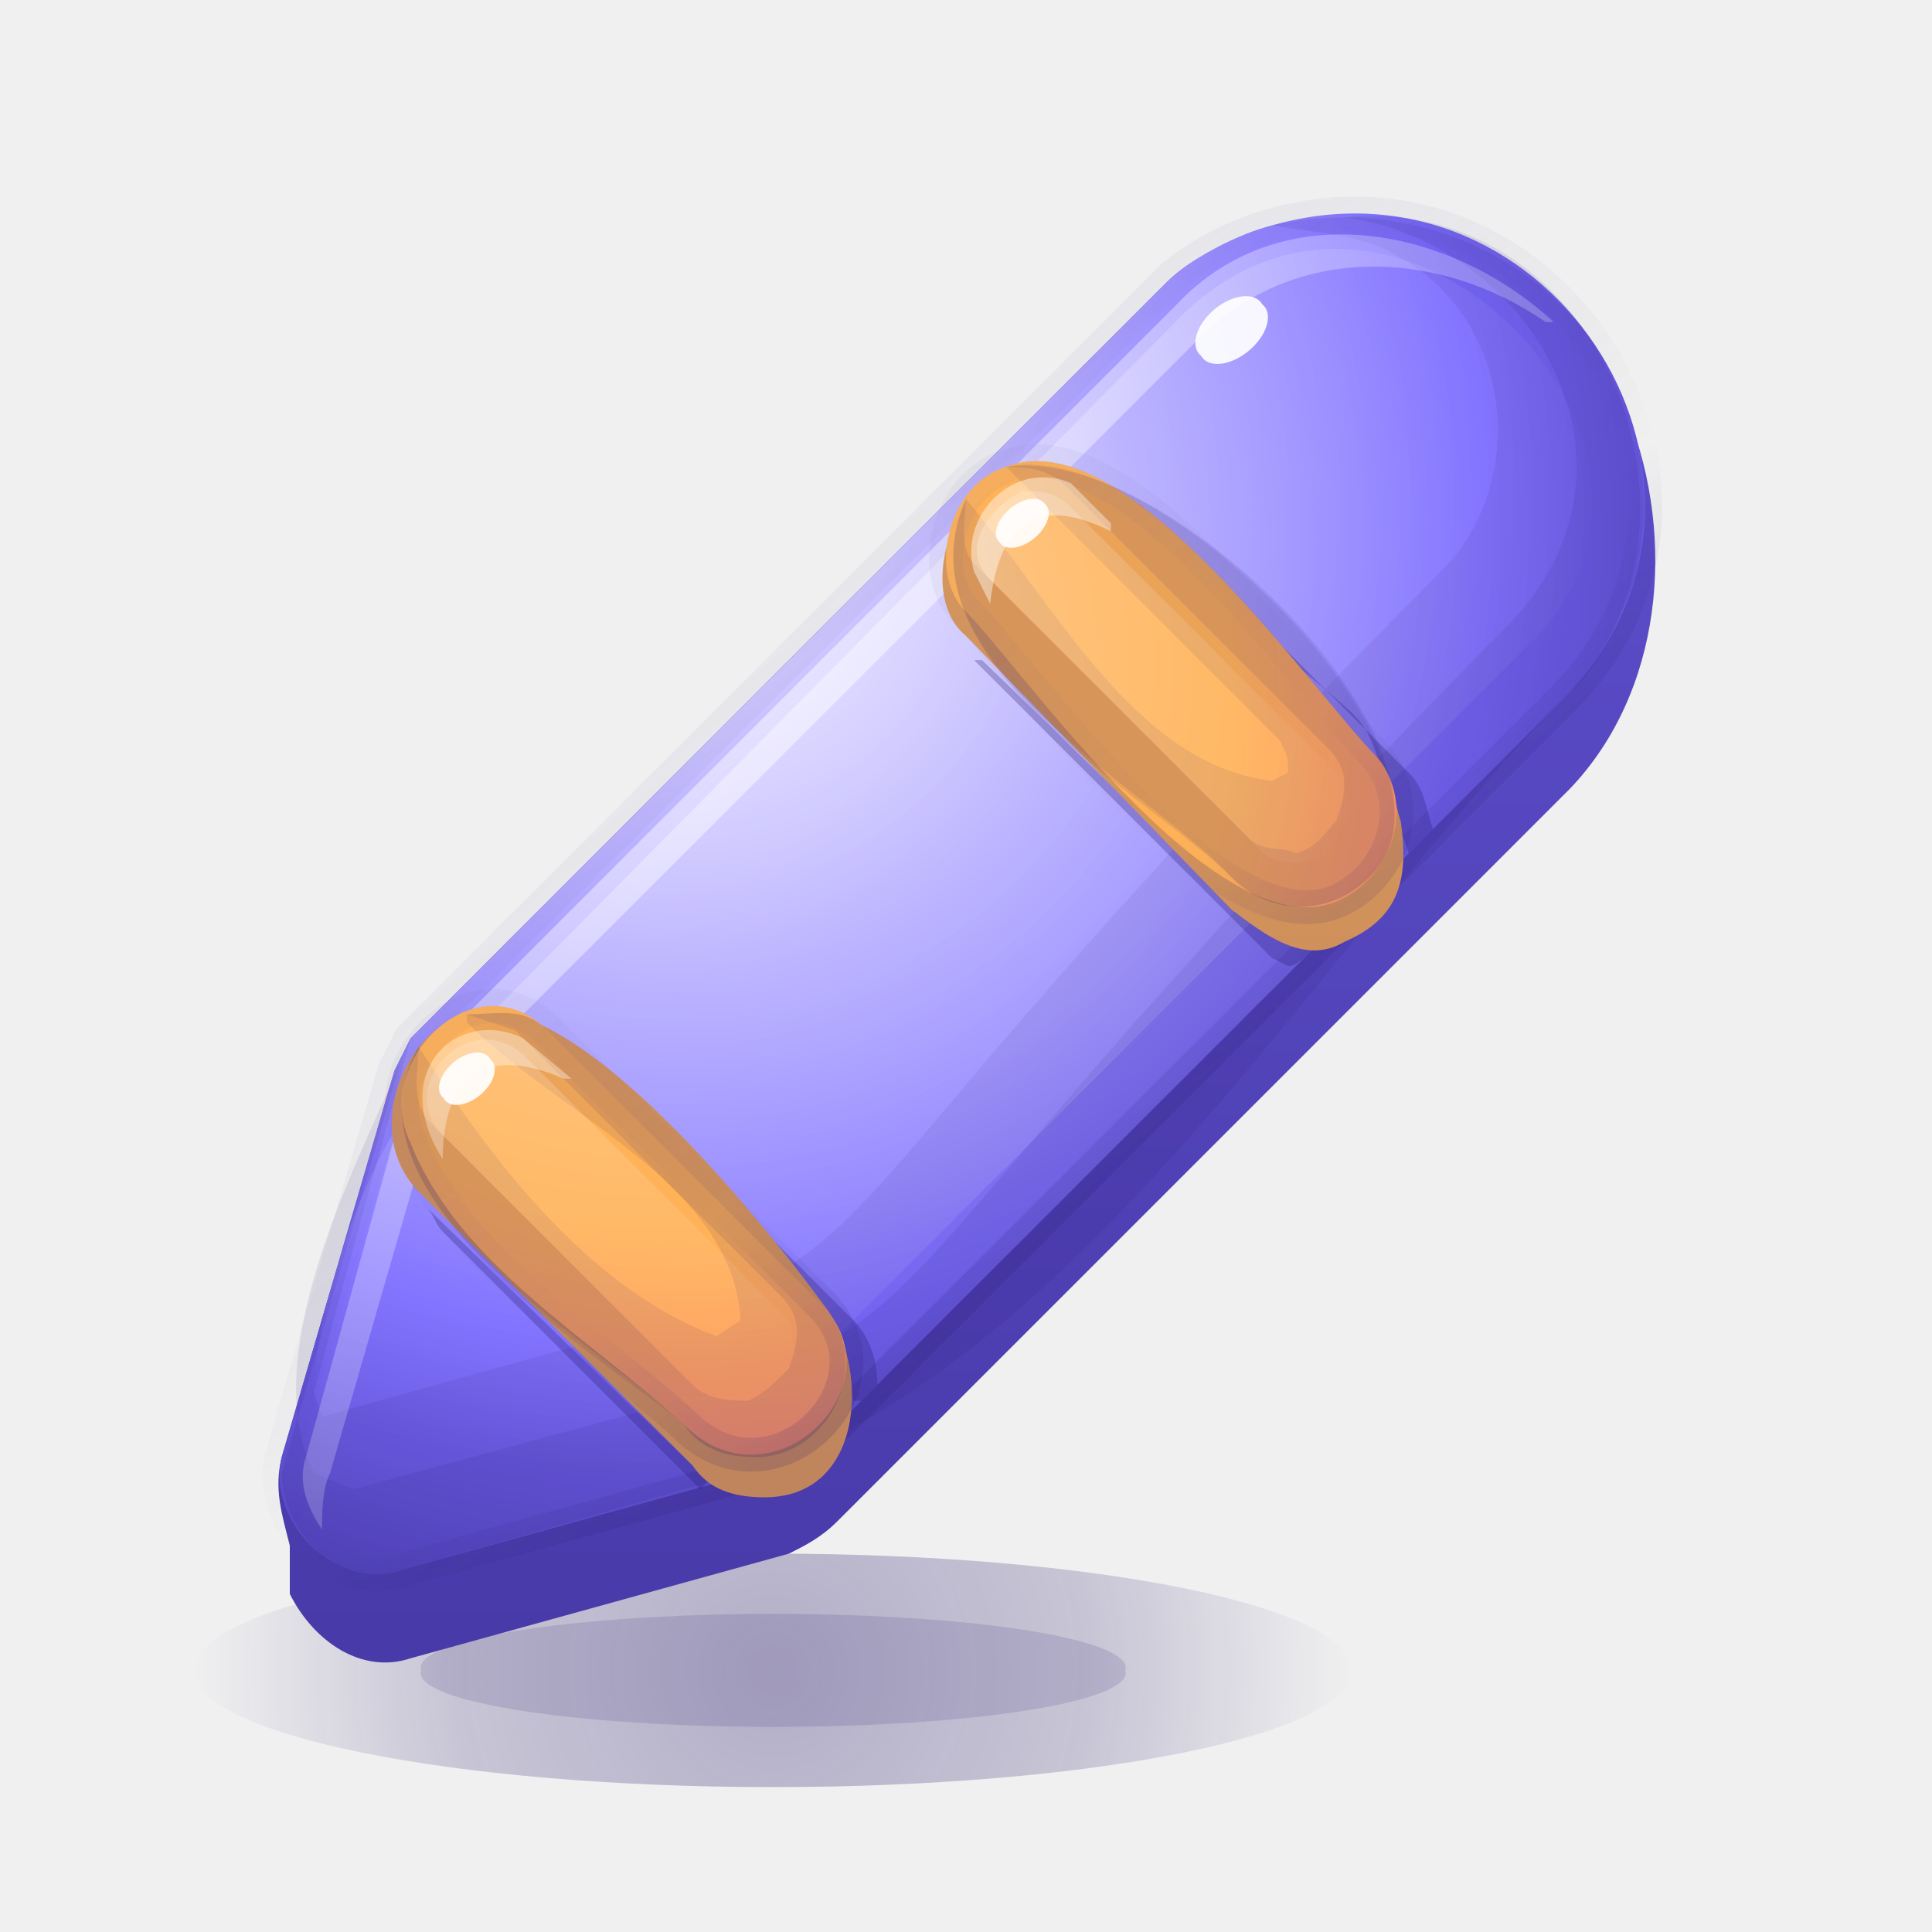
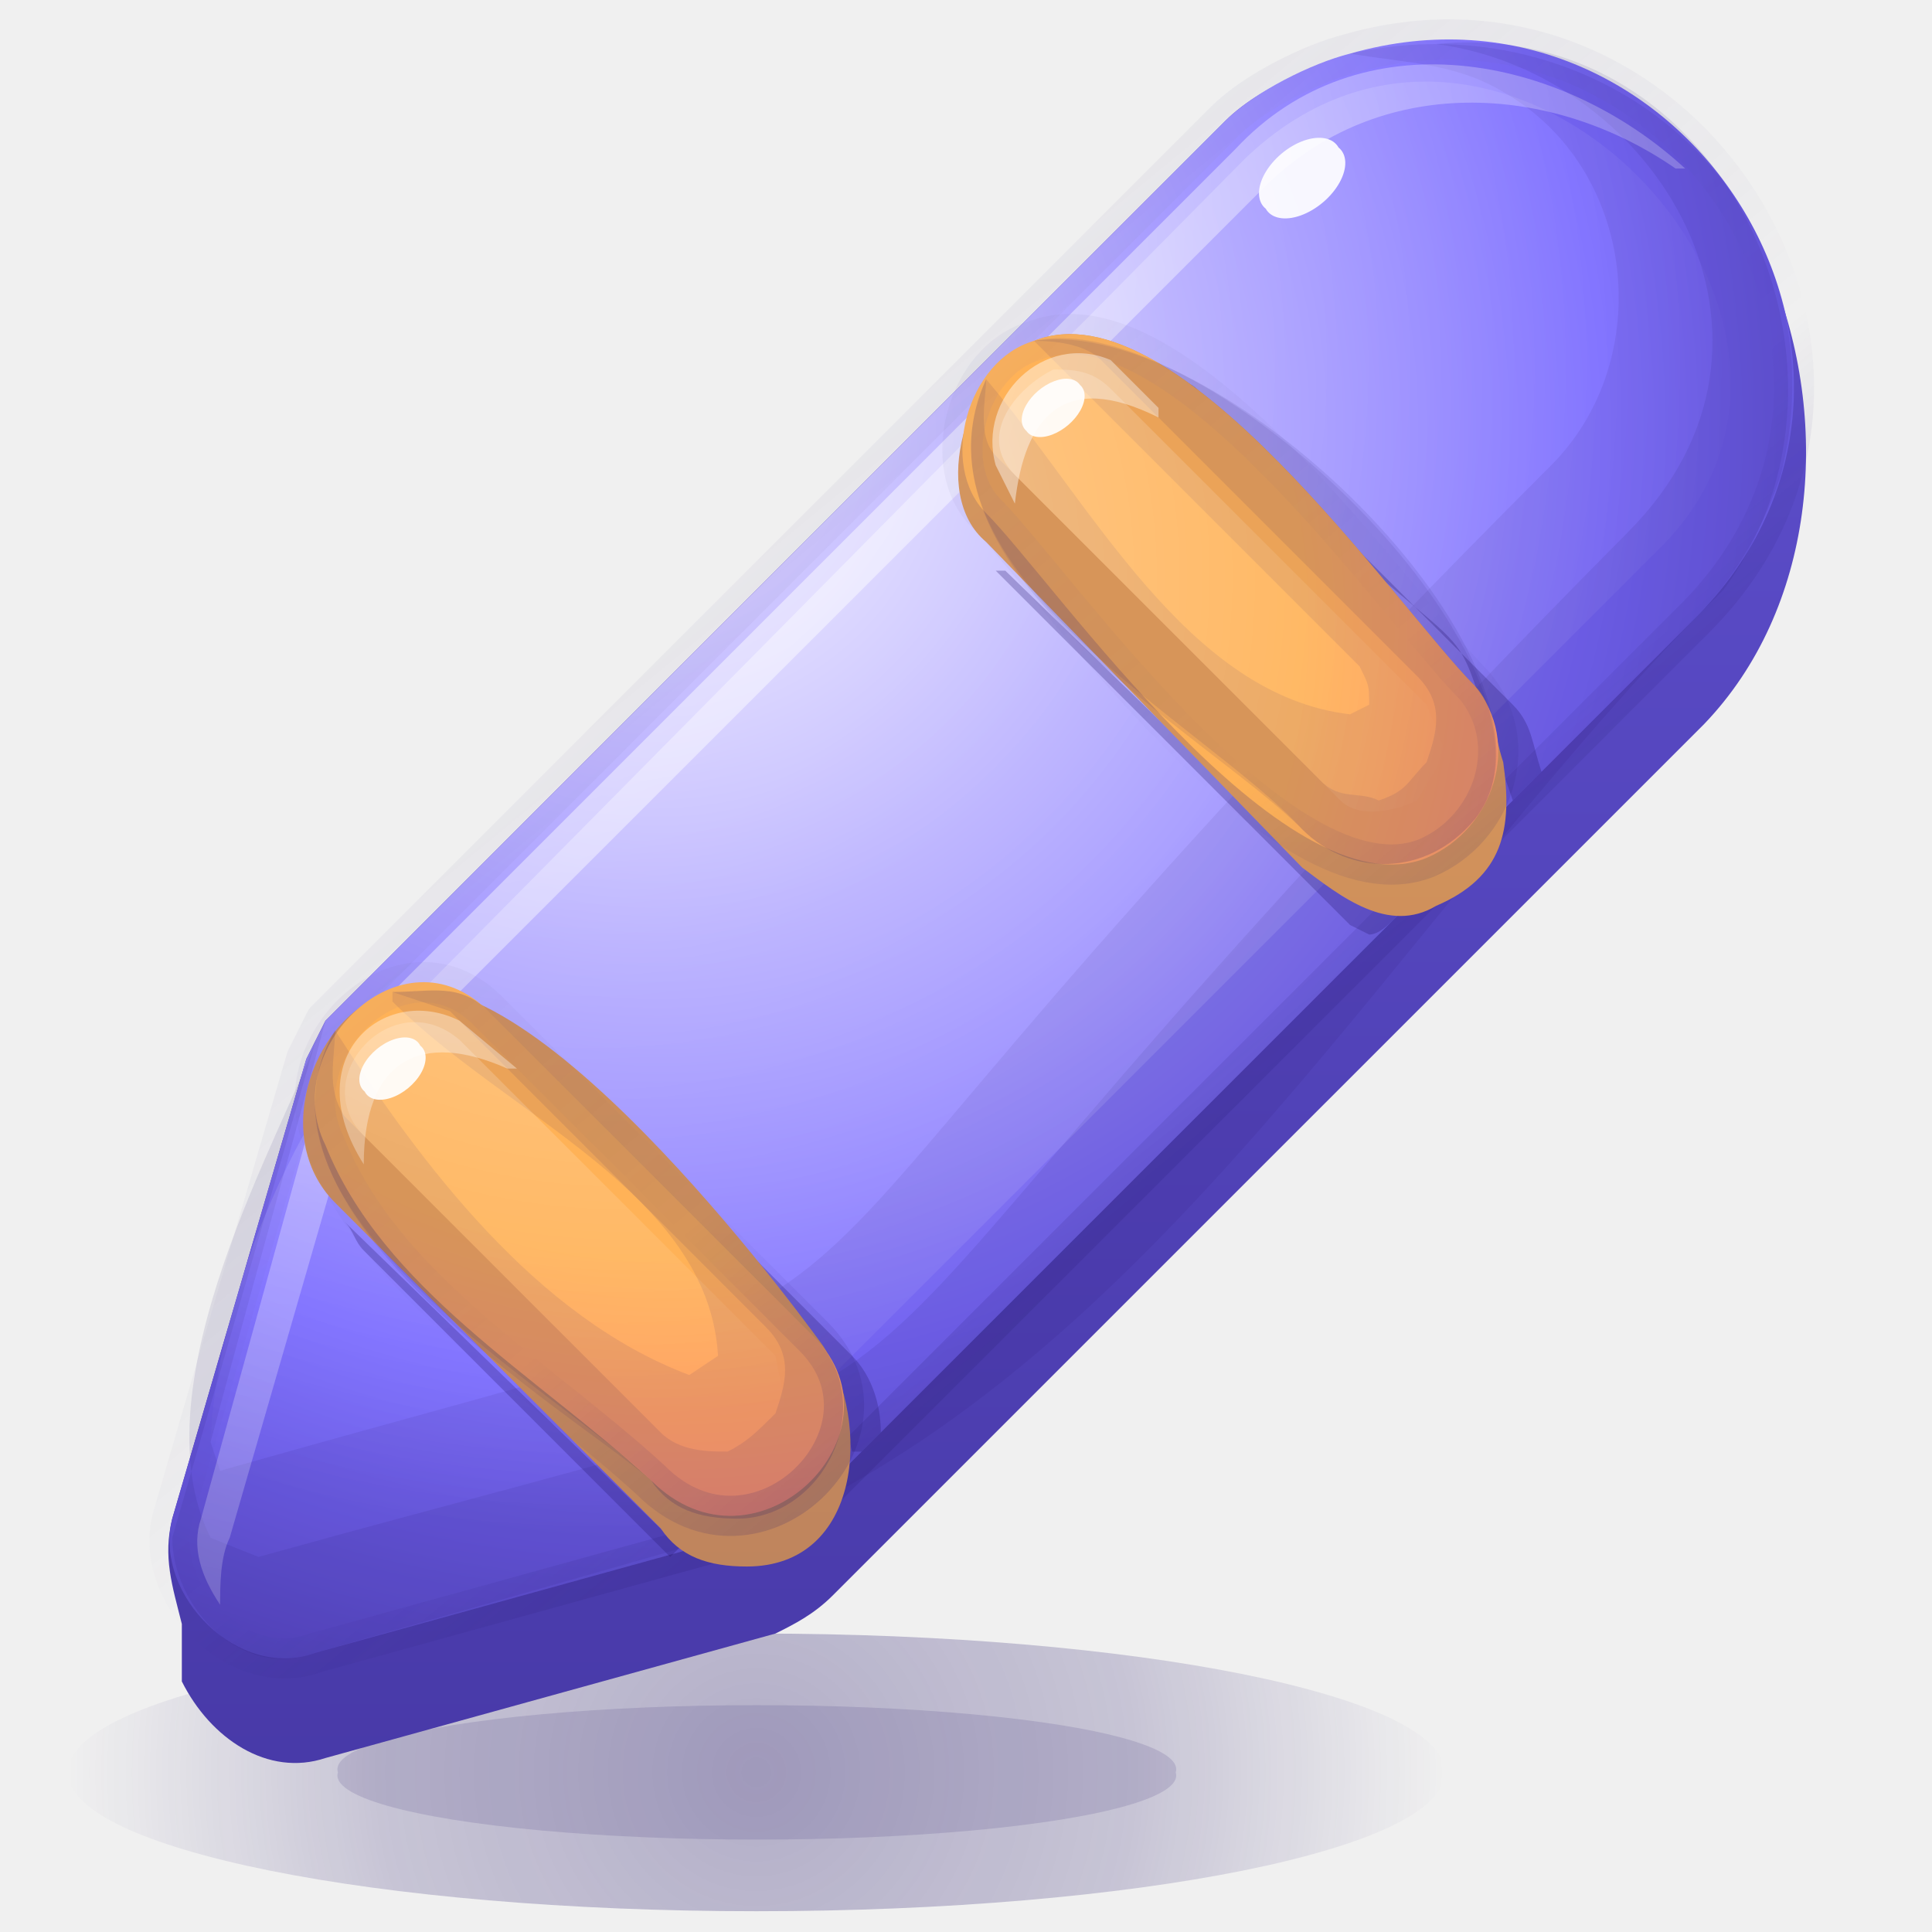
- <svg xmlns="http://www.w3.org/2000/svg" width="24" height="24" viewBox="0 0 24 24">
+ <svg xmlns="http://www.w3.org/2000/svg" width="20.177" height="20.177" viewBox="1.701 2.24 20.177 20.177">
  <g fill="none">
    <defs>
      <radialGradient id="SVGCLqGfdDp" cx="9.6" cy="20.75" r="7.19" gradientUnits="userSpaceOnUse">
        <stop offset="0" stop-color="#24166b" stop-opacity=".3" />
        <stop offset=".55" stop-color="#24166b" stop-opacity=".2" />
        <stop offset="1" stop-color="#24166b" stop-opacity="0" />
      </radialGradient>
      <radialGradient id="SVGAnzgUw8t" cx="8.57" cy="6.73" r="19.79" gradientUnits="userSpaceOnUse">
        <stop offset="0" stop-color="#e3deff" />
        <stop offset=".5" stop-color="#7b6cff" />
        <stop offset="1" stop-color="#24166b" />
      </radialGradient>
      <radialGradient id="SVGfxTDbbzd" cx="7.89" cy="6.06" r="12.17" gradientUnits="userSpaceOnUse">
        <stop offset="0" stop-color="#fff" stop-opacity=".6" />
        <stop offset=".5" stop-color="#fff" stop-opacity=".22" />
        <stop offset="1" stop-color="#fff" stop-opacity="0" />
      </radialGradient>
      <radialGradient id="SVGMSkITckV" cx="6" cy="4.5" r="19" gradientUnits="userSpaceOnUse">
        <stop offset="0" stop-color="#fff" />
        <stop offset=".55" stop-color="#fff" stop-opacity=".4" />
        <stop offset="1" stop-color="#fff" stop-opacity=".12" />
      </radialGradient>
      <radialGradient id="SVGOMGfudtr" cx="8.69" cy="8.75" r="14.73" gradientUnits="userSpaceOnUse">
        <stop offset=".45" stop-color="#ffb257" />
        <stop offset="1" stop-color="#ff5c97" />
      </radialGradient>
      <radialGradient id="SVG2HXhkbPJ" cx="8.2" cy="8.26" r="8.86" gradientUnits="userSpaceOnUse">
        <stop offset="0" stop-color="#fff" stop-opacity=".6" />
        <stop offset=".5" stop-color="#fff" stop-opacity=".22" />
        <stop offset="1" stop-color="#fff" stop-opacity="0" />
      </radialGradient>
      <linearGradient id="SVG8ofOEezM" x1="0" x2="0" y1="-18.33" y2="48.33" gradientUnits="userSpaceOnUse">
        <stop offset="0" stop-color="#7b6cff" />
        <stop offset="1" stop-color="#24166b" />
      </linearGradient>
      <linearGradient id="SVGXTo3ybfg" x1="5" x2="19" y1="4" y2="21" gradientUnits="userSpaceOnUse">
        <stop offset="0" stop-color="#fff" stop-opacity=".18" />
        <stop offset=".5" stop-color="#24166b" stop-opacity="0" />
        <stop offset="1" stop-color="#24166b" stop-opacity=".6" />
      </linearGradient>
      <linearGradient id="SVGxXWLjdfD" x1="0" x2="0" y1="-7.91" y2="83" gradientUnits="userSpaceOnUse">
        <stop offset="0" stop-color="#ffb257" />
        <stop offset="1" stop-color="#24166b" />
      </linearGradient>
    </defs>
    <path fill="url(#SVGCLqGfdDp)" d="M2.41 20.75a7.19 1.45 0 1 0 14.38 0a7.19 1.45 0 1 0-14.38 0" class="wm-shadow" />
    <path fill="#24166b" fill-opacity=".13" d="M5.23 20.75a4.38.67 0 1 0 8.75 0a4.38.67 0 1 0-8.75 0" class="wm-shadow" />
    <path fill="url(#SVG8ofOEezM)" d="m14.5 3.5l-9.4 9.4l-.2.4l-1.4 4.8c-.1.4 0 .7.1 1.1v.6c.3.6.9 1 1.5.8l4.7-1.3c.2-.1.4-.2.6-.4l9.1-9.1c2.3-2.4.7-7.6-3.2-7.1c-.6.1-1.4.4-1.8.8" class="wm-k" />
    <path fill="url(#SVGAnzgUw8t)" stroke="url(#SVGXTo3ybfg)" stroke-linejoin="round" stroke-width=".42" d="m14.5 3.5l-9.4 9.4l-.2.4l-1.4 4.8c-.2.8.7 1.7 1.5 1.4l4.7-1.3c.2-.1.4-.2.6-.4l9.1-9.1c2.6-2.6-.1-6.9-3.6-5.9c-.4.1-1 .4-1.3.7z" class="wm-k" />
    <path fill="#24166b" fill-opacity=".1" d="M16.7 2.7c2.3.3 4 3.1 2 5.1C8.5 18.1 13.4 16 4.4 18.5l-.5-.2c-.8-1.6.8-4.3 1.1-5.2l-1.5 5.2c0 .7.7 1.5 1.5 1.2l4.7-1.3l.4-.2l9.6-9.6c1.7-2.3 0-6-3-5.7" class="wm-k" />
    <path fill="#24166b" fill-opacity=".09" d="M15.8 2.8c.6.1 1.1.1 1.6.4c1.4.8 1.6 2.8.5 3.9c-10.1 10.1-5.1 8-13.9 10.5l-.1-.3c.4-1.5.8-2.9 1.2-4.4l-.2.4l-1.4 4.8c-.2.8.7 1.7 1.5 1.4l4.9-1.4c4-1.9 6.4-6.2 9.5-9.4q.6-.6.9-1.5c.7-2.8-1.8-5-4.5-4.4" class="wm-k" />
    <path fill="url(#SVGfxTDbbzd)" d="m14.7 3.9l-9.2 9.3c-.9.9-2.2 4.1-1.3 5.5c1.6.8 4.3-.2 5.4-1.3L19 8c2.5-2.4-1.6-6.7-4.3-4.1" class="wm-shine" />
    <path fill="url(#SVGMSkITckV)" fill-opacity=".72" d="m14.6 3.8l-9.3 9.3l-.2.3l-1.3 4.7c-.1.3 0 .6.2.9c0-.2 0-.5.1-.7l1.3-4.5c.1-.2.2-.4.4-.5l9.1-9.1c1.2-1.2 3-1.1 4.3-.2h.1c-1.3-1.2-3.4-1.6-4.7-.2" class="wm-shine" />
    <path fill="#fff" fill-opacity=".92" d="M14.92 4.42a.5.3-40 1 0 .76-.64a.5.3-40 1 0-.76.64" class="wm-shine" />
    <path fill="#24166b" fill-opacity=".28" d="M13.8 6.1c3.9 3.9 2.8 1.9 3.7 4.5l.3-.3c-.1-.3-.1-.5-.3-.7l-3.3-3.3c-.1-.1-.3-.1-.4-.2m-1.6 2.1h-.1l.2.2l3.5 3.5l.2.1c.1 0 .2-.1.3-.2c-.3-.1-.5-.1-.7-.3zM7 12.9v.1l3.2 3.2c.3.3.3.8.4 1.2h.1l.2-.2c0-.3-.1-.6-.3-.8l-3.3-3.3zM5.3 15c.1.1.1.2.2.3l3.1 3.1l.1.1l.1-.1z" class="wm-a" />
    <path fill="url(#SVGxXWLjdfD)" d="M12.5 5.8c-.7.3-1.1 1.6-.5 2.1l3.3 3.4c.4.3.9.7 1.4.4c.7-.3.8-.8.7-1.5c-.1-.3-.1-.6-.3-.8c-.8-.8-3.1-4.2-4.6-3.6m-6.7 6.8c-.8.2-1.3 1.5-.6 2.2l3.4 3.4c.2.3.5.4.9.4c1.2 0 1.3-1.5.8-2.3c0 0-3-4.2-4.5-3.7" class="wm-a" />
    <path fill="url(#SVGOMGfudtr)" stroke="url(#SVGXTo3ybfg)" stroke-linejoin="round" stroke-width=".42" d="M12.5 5.8c-.7.2-1 1.3-.5 1.8c.7.7 3.1 4.2 4.6 3.6c.7-.3 1-1.2.5-1.8c-.8-.8-3.1-4.2-4.6-3.6zm-2.3 10.4l-3.4-3.4c-.9-.9-2.2.4-1.7 1.4c.6 1.5 2.2 2.4 3.4 3.5c1.1 1.1 2.7-.5 1.7-1.5z" class="wm-a" />
    <path fill="#24166b" fill-opacity=".1" d="M12.5 5.8c.1 0 .5 0 .7.2l3.3 3.3c.3.3.2.6.1.9c-.2.2-.2.3-.5.4c-.2-.1-.4 0-.6-.2L12.1 7c-.2-.2-.1-.6-.1-.8c-.9 2 2.3 3.6 3.3 4.7c.5.5 1.3.5 1.8-.1c1.2-1.5-2.6-5.3-4.6-5m-6.7 6.8l.6.2l3.3 3.3c.3.3.2.6.1.9c-.2.2-.3.3-.5.4c-.2 0-.5 0-.7-.2l-3.3-3.3c-.2-.3-.1-.6-.1-.9c-1.1 1.9 2.4 3.8 3.3 4.7c.2.3.5.4.9.4c.9 0 1.5-1.2.8-1.9l-3.4-3.4c-.3-.3-.6-.2-1-.2" class="wm-a" />
    <path fill="#24166b" fill-opacity=".09" d="m12.5 5.8l3.4 3.4c.1.2.1.2.1.4l-.2.1c-1.7-.2-2.7-2.2-3.8-3.5c-.9 2 2.3 3.7 3.3 4.7c.5.5 1.3.5 1.8-.1c1.2-1.5-2.8-5.4-4.6-5m-6.7 6.8v.1c1.2 1.2 3.3 2 3.4 3.7l-.3.2C7.3 16 6.1 14.4 5.2 13c-1.1 1.9 2.5 4 3.3 4.7c.2.3.5.4.9.4c.9 0 1.5-1.2.8-1.9l-3.4-3.4c-.3-.3-.6-.2-1-.2" class="wm-a" />
    <path fill="url(#SVG2HXhkbPJ)" d="M12.7 6.1c-.4.2-.8.7-.4 1.1l3.4 3.4c.2.2.6.1.8 0l.3-.5l-.2-.5l-3.3-3.3c-.2-.2-.4-.2-.6-.2m-7.2 8l3.3 3.3l.5.1l.4-.1l.2-.5l-.1-.5l-3.3-3.3c-.7-.6-1.6.4-1 1" class="wm-shine" />
    <path fill="url(#SVGMSkITckV)" fill-opacity=".72" d="M12.3 7.5c.1-.9.5-1.4 1.5-.9v-.1l-.5-.5c-.7-.3-1.4.4-1.2 1.1zm-6.8 6.9c0-1.1.6-1.4 1.5-1h.1l-.6-.5c-.8-.4-1.7.4-1 1.5" class="wm-shine" />
    <path fill="#fff" fill-opacity=".92" d="M5.51 13.64a.38.23-40 1 0 .58-.48a.38.23-40 1 0-.58.48m6.91-6.9a.37.22-40 1 0 .56-.48a.37.22-40 1 0-.56.48" class="wm-shine" />
  </g>
</svg>
